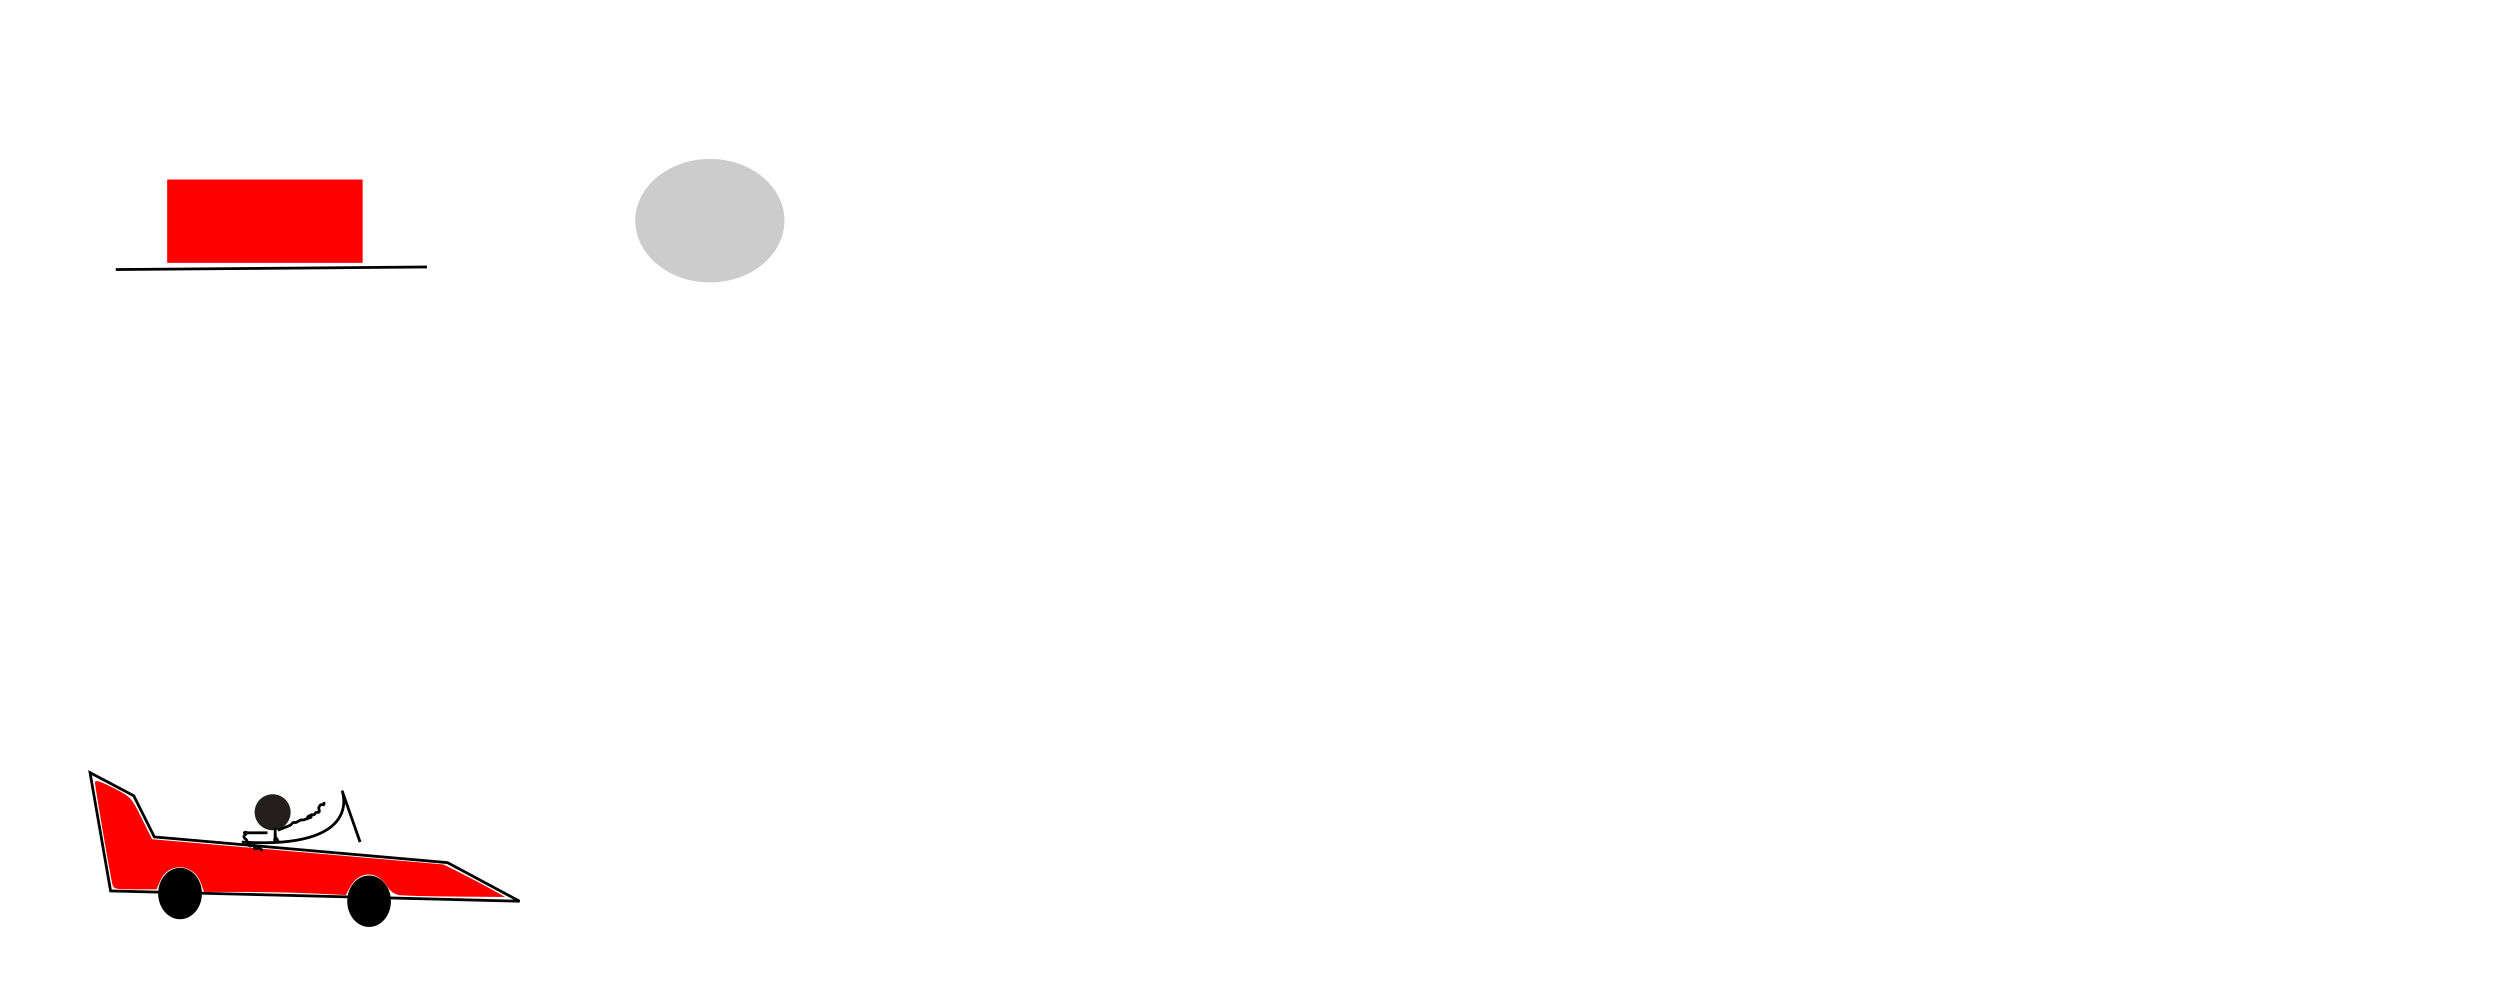
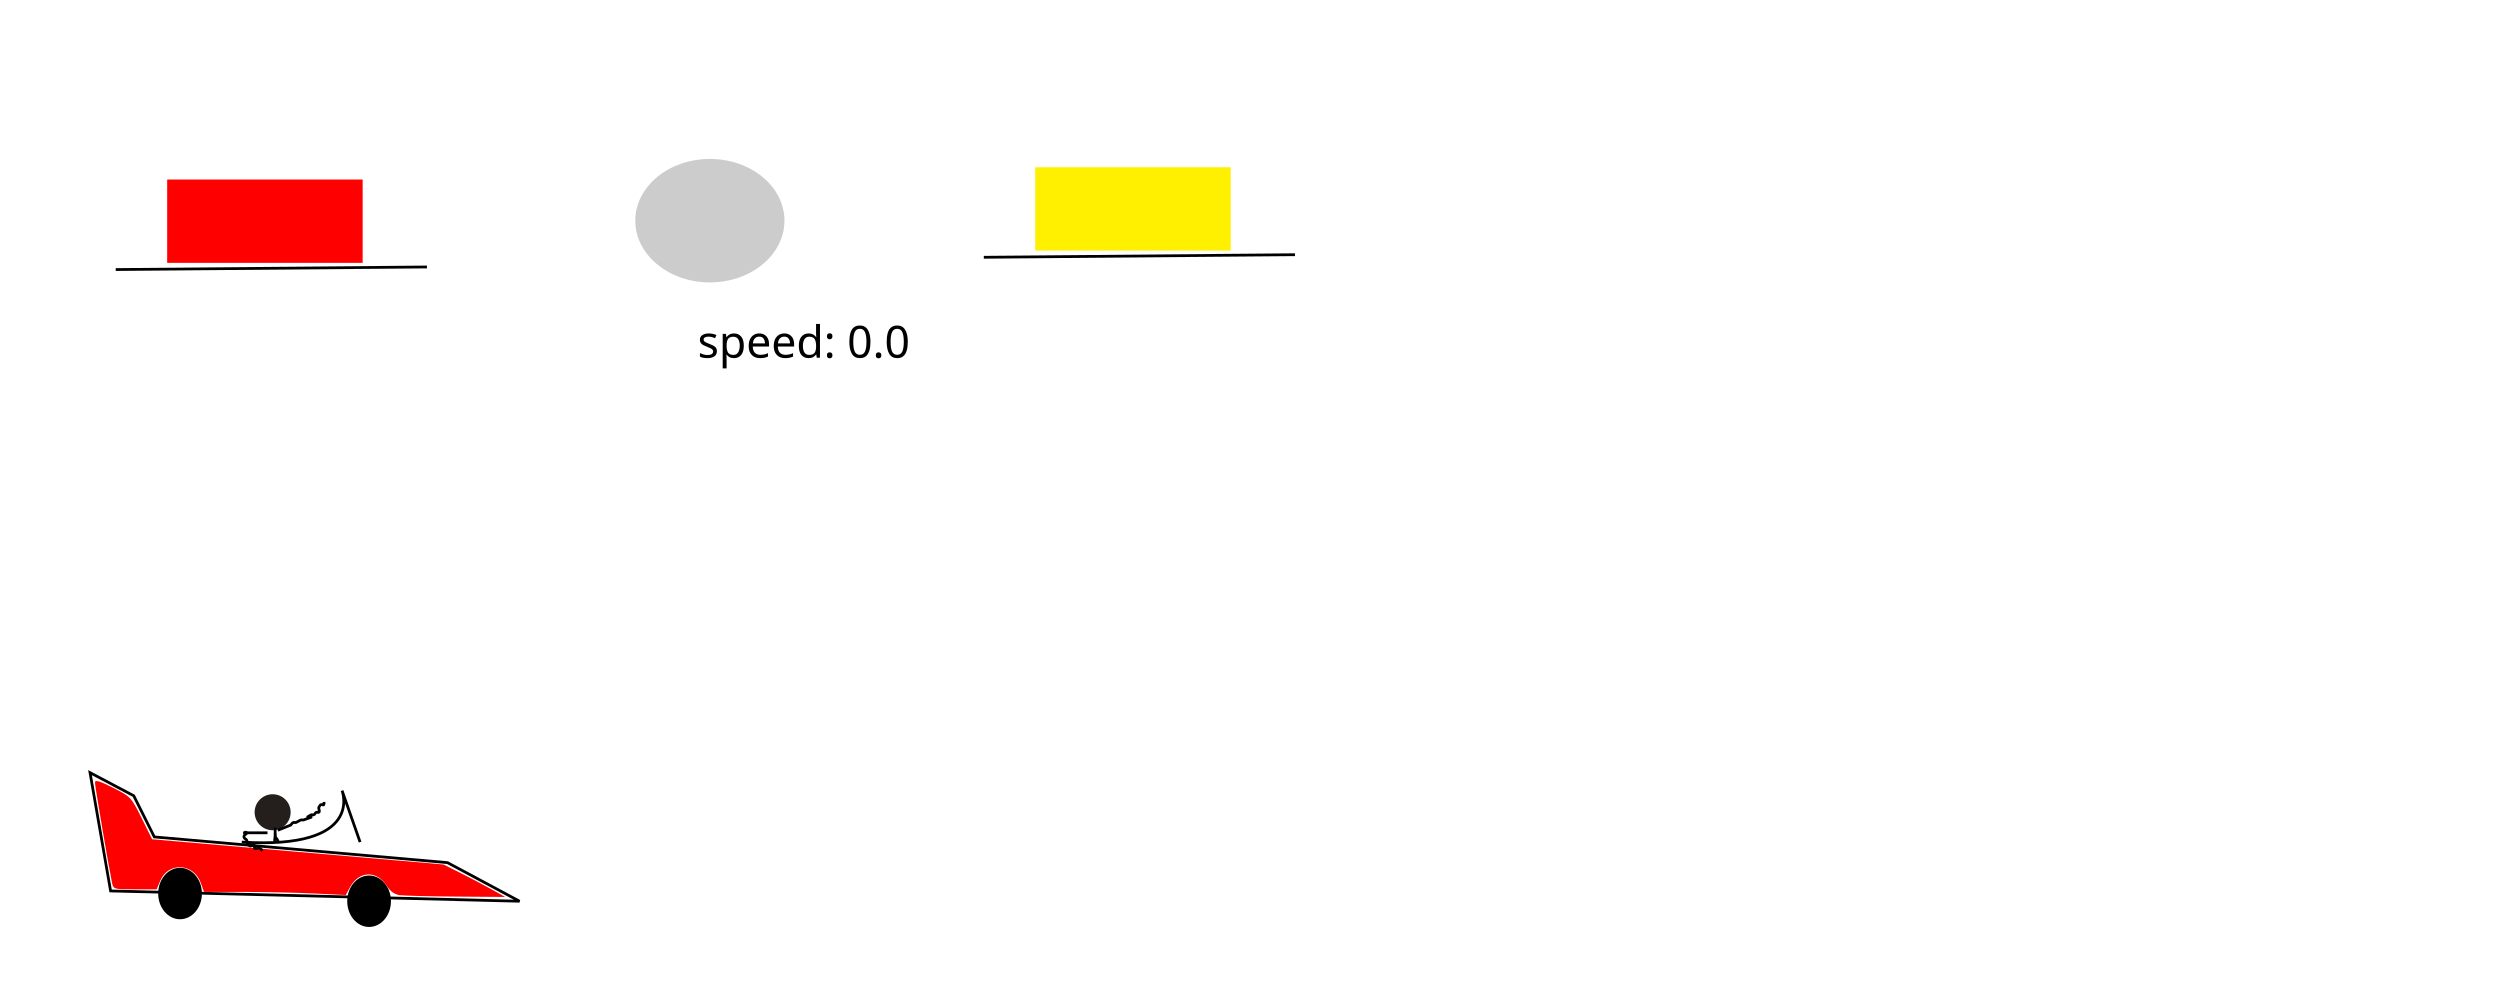
<svg xmlns="http://www.w3.org/2000/svg" width="900" height="360" id="svg2" version="1.1">
  <defs id="defs4">
    </defs>
  <ellipse style="fill:#cccccc" id="indicator" cx="255.556" cy="79.444" rx="26.852" ry="22.222" />
  <rect style="fill:#ff0000" id="gobutton" width="70.37" height="30" x="60.185" y="64.63" />
  <path style="fill:none;fill-rule:evenodd;stroke:#000000;stroke-width:1px;stroke-linecap:butt;stroke-linejoin:miter;stroke-opacity:1" d="M 41.667,97.037 153.704,96.111" id="path3404" />
  <g id="car_red">
    <g transform="translate(4.62963,207.4074)" id="asdfsdf">
      <path style="fill:none;fill-rule:evenodd;stroke:#000000;stroke-width:1px;stroke-linecap:butt;stroke-linejoin:miter;stroke-opacity:1" d="m 50.926,93.889 105.556,9.259 25.926,13.889 -147.222,-3.704 -7.407,-42.593 15.741,8.333 z" id="path3443" />
      <ellipse style="fill:#000000" id="path3445" cx="128.241" cy="117.037" rx="7.87" ry="9.259" />
      <ellipse style="fill:#000000" id="path3445-4" cx="60.185" cy="114.259" rx="7.87" ry="9.259" />
      <path style="fill:none;fill-rule:evenodd;stroke:#000000;stroke-width:1px;stroke-linecap:butt;stroke-linejoin:miter;stroke-opacity:1" d="M 82.407,95.741 C 126.852,98.519 118.519,77.222 118.519,77.222 L 125,95.741" id="path3472" />
      <path style="fill:#ff0000" d="m 139.282,114.852 c -1.865,-0.257 -3.388,-1.342 -4.636,-3.304 -3.614,-5.683 -10.008,-5.501 -13.231,0.378 l -1.577,2.877 -11.574,-0.558 c -6.366,-0.307 -17.845,-0.56 -25.508,-0.562 l -13.934,-0.004 -1.191,-3.293 c -2.567,-7.098 -11.73,-7.547 -14.585,-0.714 l -1.287,3.081 -7.784,0 c -7.747,0 -7.787,-0.012 -8.31,-2.546 -1.252,-6.07 -6.103,-34.58 -6.103,-35.871 0,-1.101 1.463,-0.684 6.498,1.852 6.38,3.213 6.567,3.411 10.285,10.907 l 3.787,7.635 52.447,4.539 52.447,4.539 6.019,3.008 c 3.31,1.654 8.31,4.284 11.111,5.844 l 5.093,2.837 -17.593,-0.131 c -9.676,-0.072 -18.843,-0.303 -20.37,-0.514 z" id="path3474" />
    </g>
    <circle r="6.481" cy="292.407" cx="98.148" id="path3408" style="fill:#241f1c" />
    <path id="path3410" d="m 99.074,297.963 c 0,9.228 -0.873,1.032 0.926,4.63 0.138,0.276 0,0.617 0,0.926" style="fill:#000000;fill-rule:evenodd;stroke:#000000;stroke-width:1px;stroke-linecap:butt;stroke-linejoin:miter;stroke-opacity:1" />
    <path id="path3412" d="m 96.296,299.815 c -2.16,0 -4.321,0 -6.481,0 -0.309,0 -0.617,0 -0.926,0 -0.309,0 -0.926,0.309 -0.926,0 0,-0.309 0.926,-0.309 0.926,0 0,0.436 -0.731,0.536 -0.926,0.926 -0.543,1.086 0.549,1.099 0.926,1.852 0.138,0.276 -0.218,0.708 0,0.926 0.218,0.218 0.708,-0.218 0.926,0 0.218,0.218 -0.218,0.708 0,0.926 0.436,0.436 1.415,-0.436 1.852,0 0.218,0.218 -0.218,0.708 0,0.926 0.436,0.436 1.3,-0.276 1.852,0 0.39,0.195 0.617,0.617 0.926,0.926" style="fill:none;fill-rule:evenodd;stroke:#000000;stroke-width:1px;stroke-linecap:butt;stroke-linejoin:miter;stroke-opacity:1" />
    <path id="path3420" d="m 100,298.889 c 1.543,-0.617 3.086,-1.235 4.63,-1.852 0.309,-0.309 0.536,-0.731 0.926,-0.926 0.276,-0.138 0.633,0.098 0.926,0 0.655,-0.218 1.197,-0.708 1.852,-0.926 0.293,-0.098 0.633,0.098 0.926,0 6.707,-2.236 -1.46,0.267 2.778,-1.852 0.276,-0.138 0.65,0.138 0.926,0 0.39,-0.195 0.536,-0.731 0.926,-0.926 0.276,-0.138 0.708,0.218 0.926,0 0.436,-0.436 -0.276,-1.3 0,-1.852 1.109,-2.217 1.852,0.584 1.852,-1.852" style="fill:none;fill-rule:evenodd;stroke:#000000;stroke-width:1px;stroke-linecap:butt;stroke-linejoin:miter;stroke-opacity:1" />
  </g>
+   <rect style="fill:#fff000" id="gobutton2" width="70.37" height="30" x="372.685" y="60.213" />
+   <path style="fill:none;fill-rule:evenodd;stroke:#000000;stroke-width:1px;stroke-linecap:butt;stroke-linejoin:miter;stroke-opacity:1" d="m 354.167,92.62 112.037,-0.926" id="path3404-3" />
+   <text xml:space="preserve" style="font-style:normal;font-variant:normal;font-weight:normal;font-stretch:normal;font-size:16px;line-height:125%;font-family:Sans;-inkscape-font-specification:Sans;text-align:start;writing-mode:lr-tb;text-anchor:start;fill:#000000;fill-opacity:1;stroke:none" x="251.147" y="128.775" id="speed">
+     <tspan id="tspan2391" x="251.147" y="128.775">speed: 0.0</tspan>
+   </text>
</svg>
